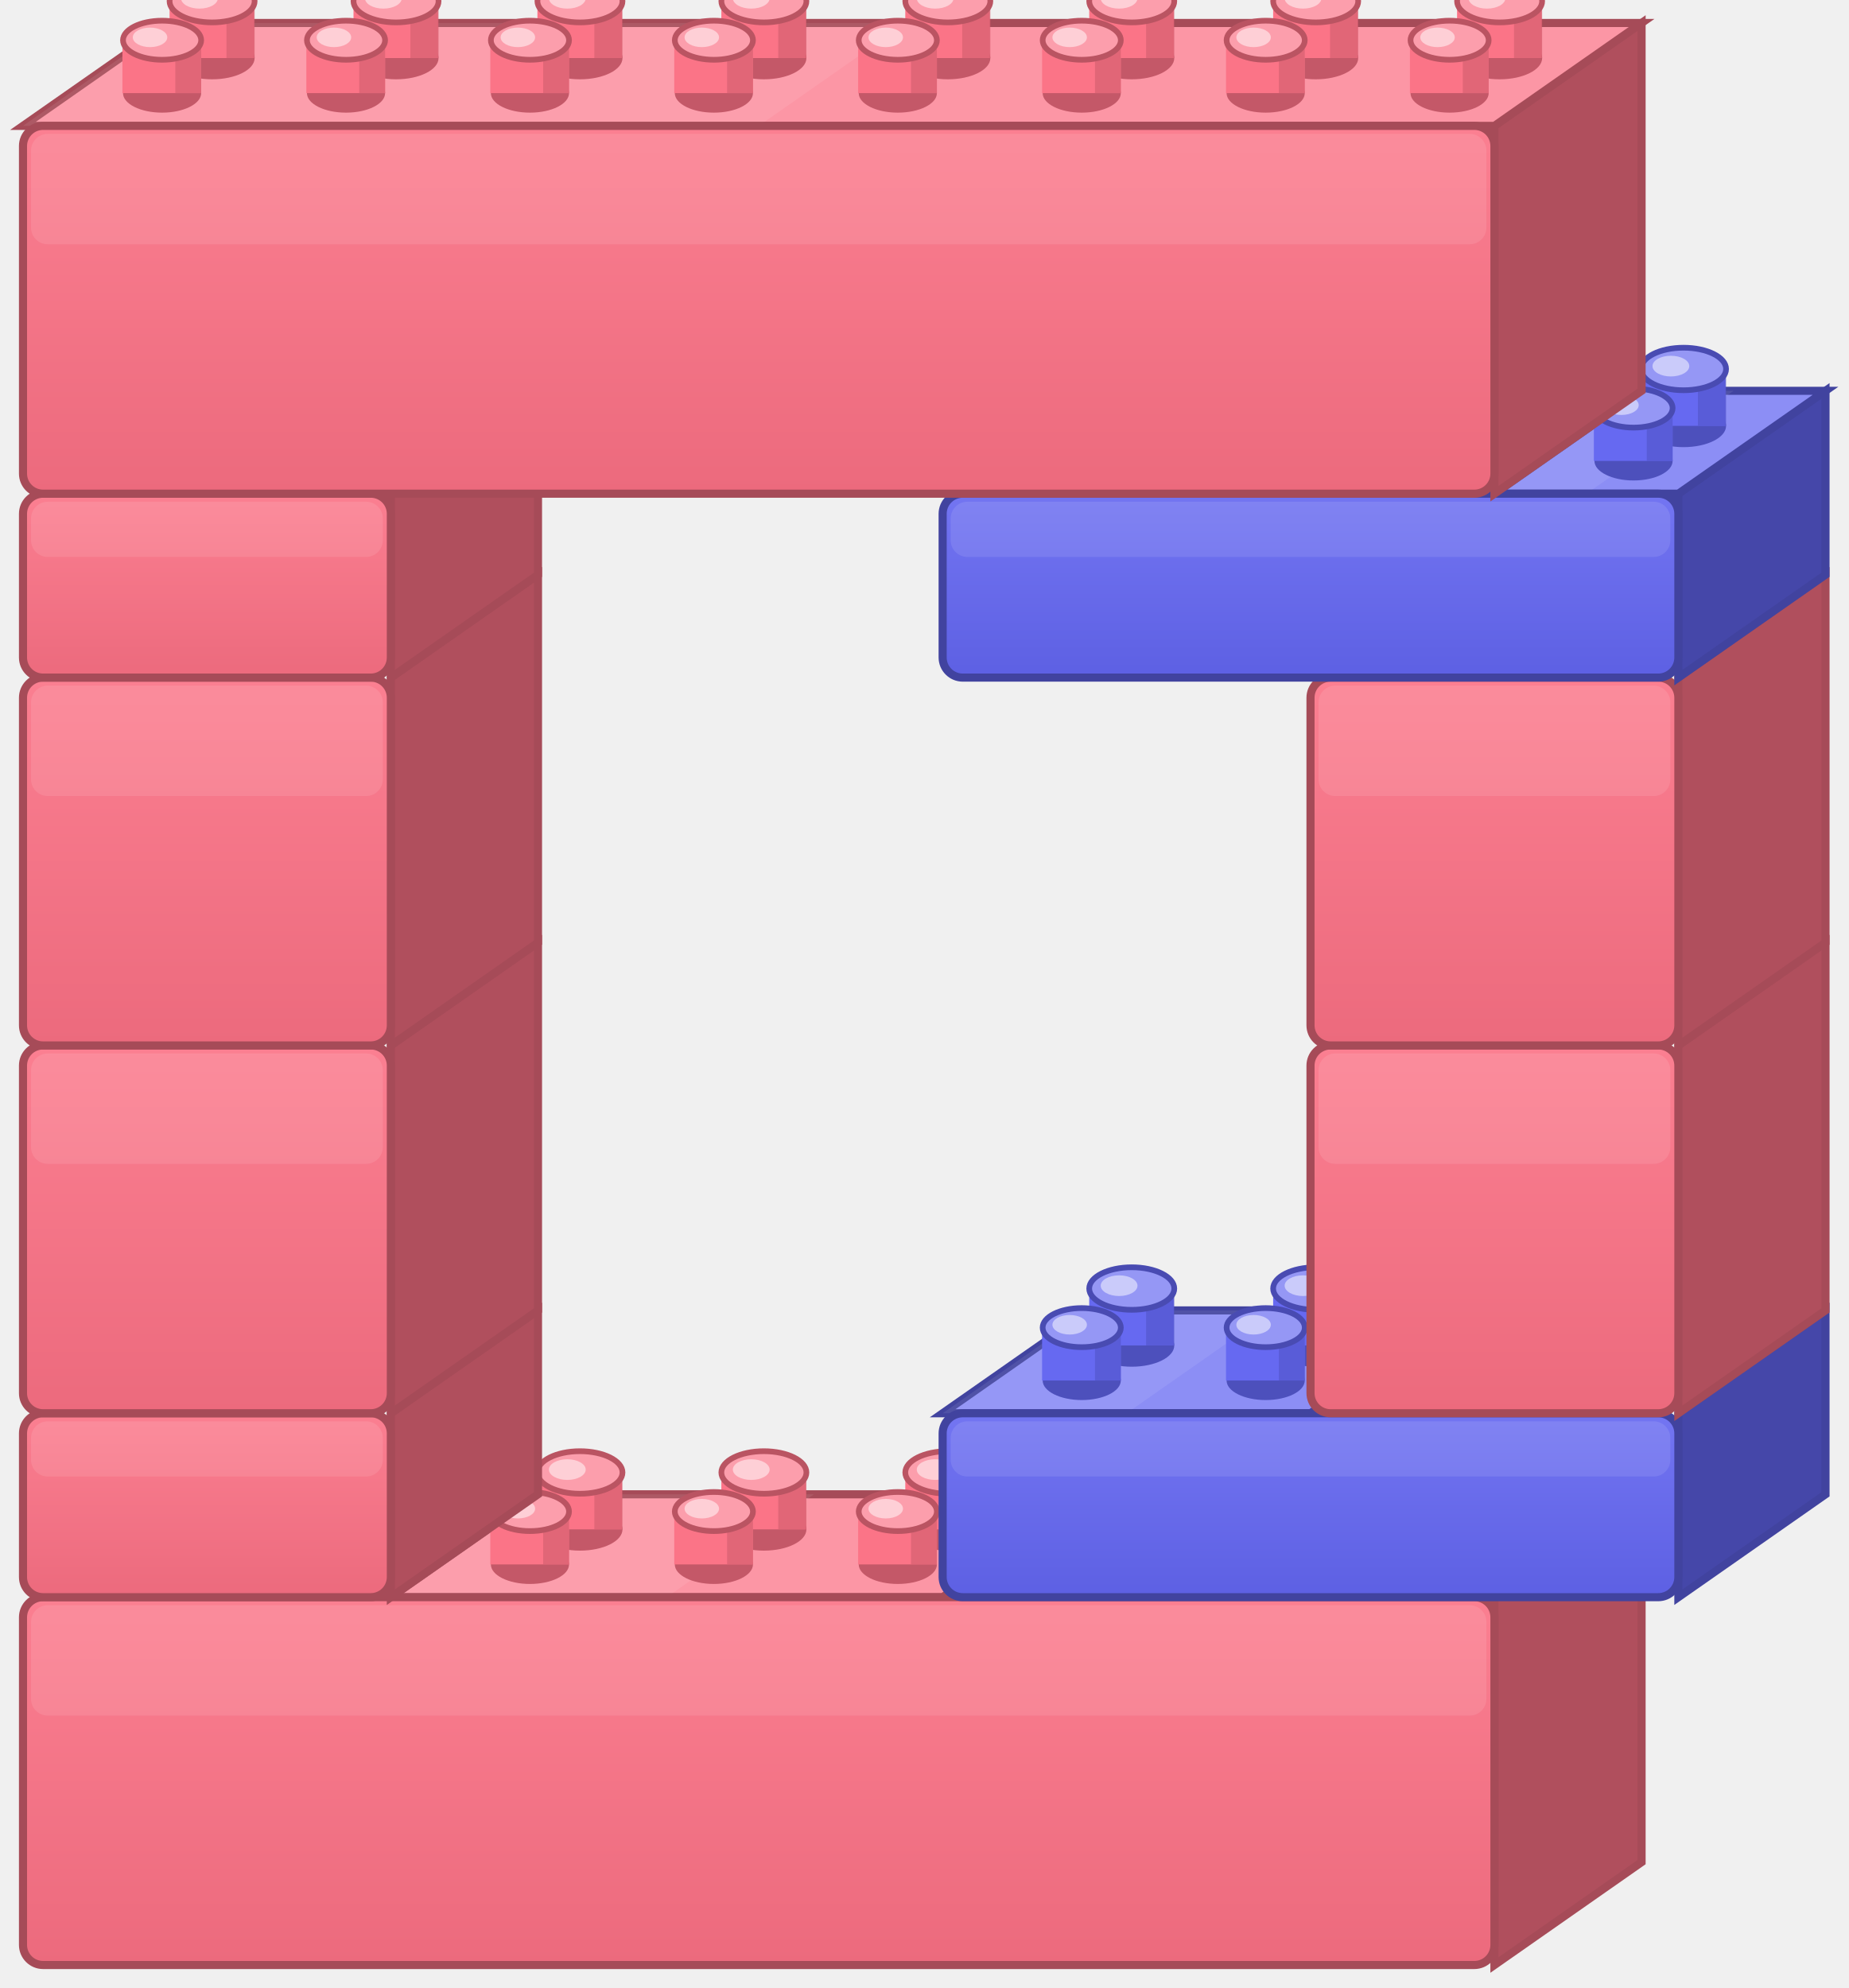
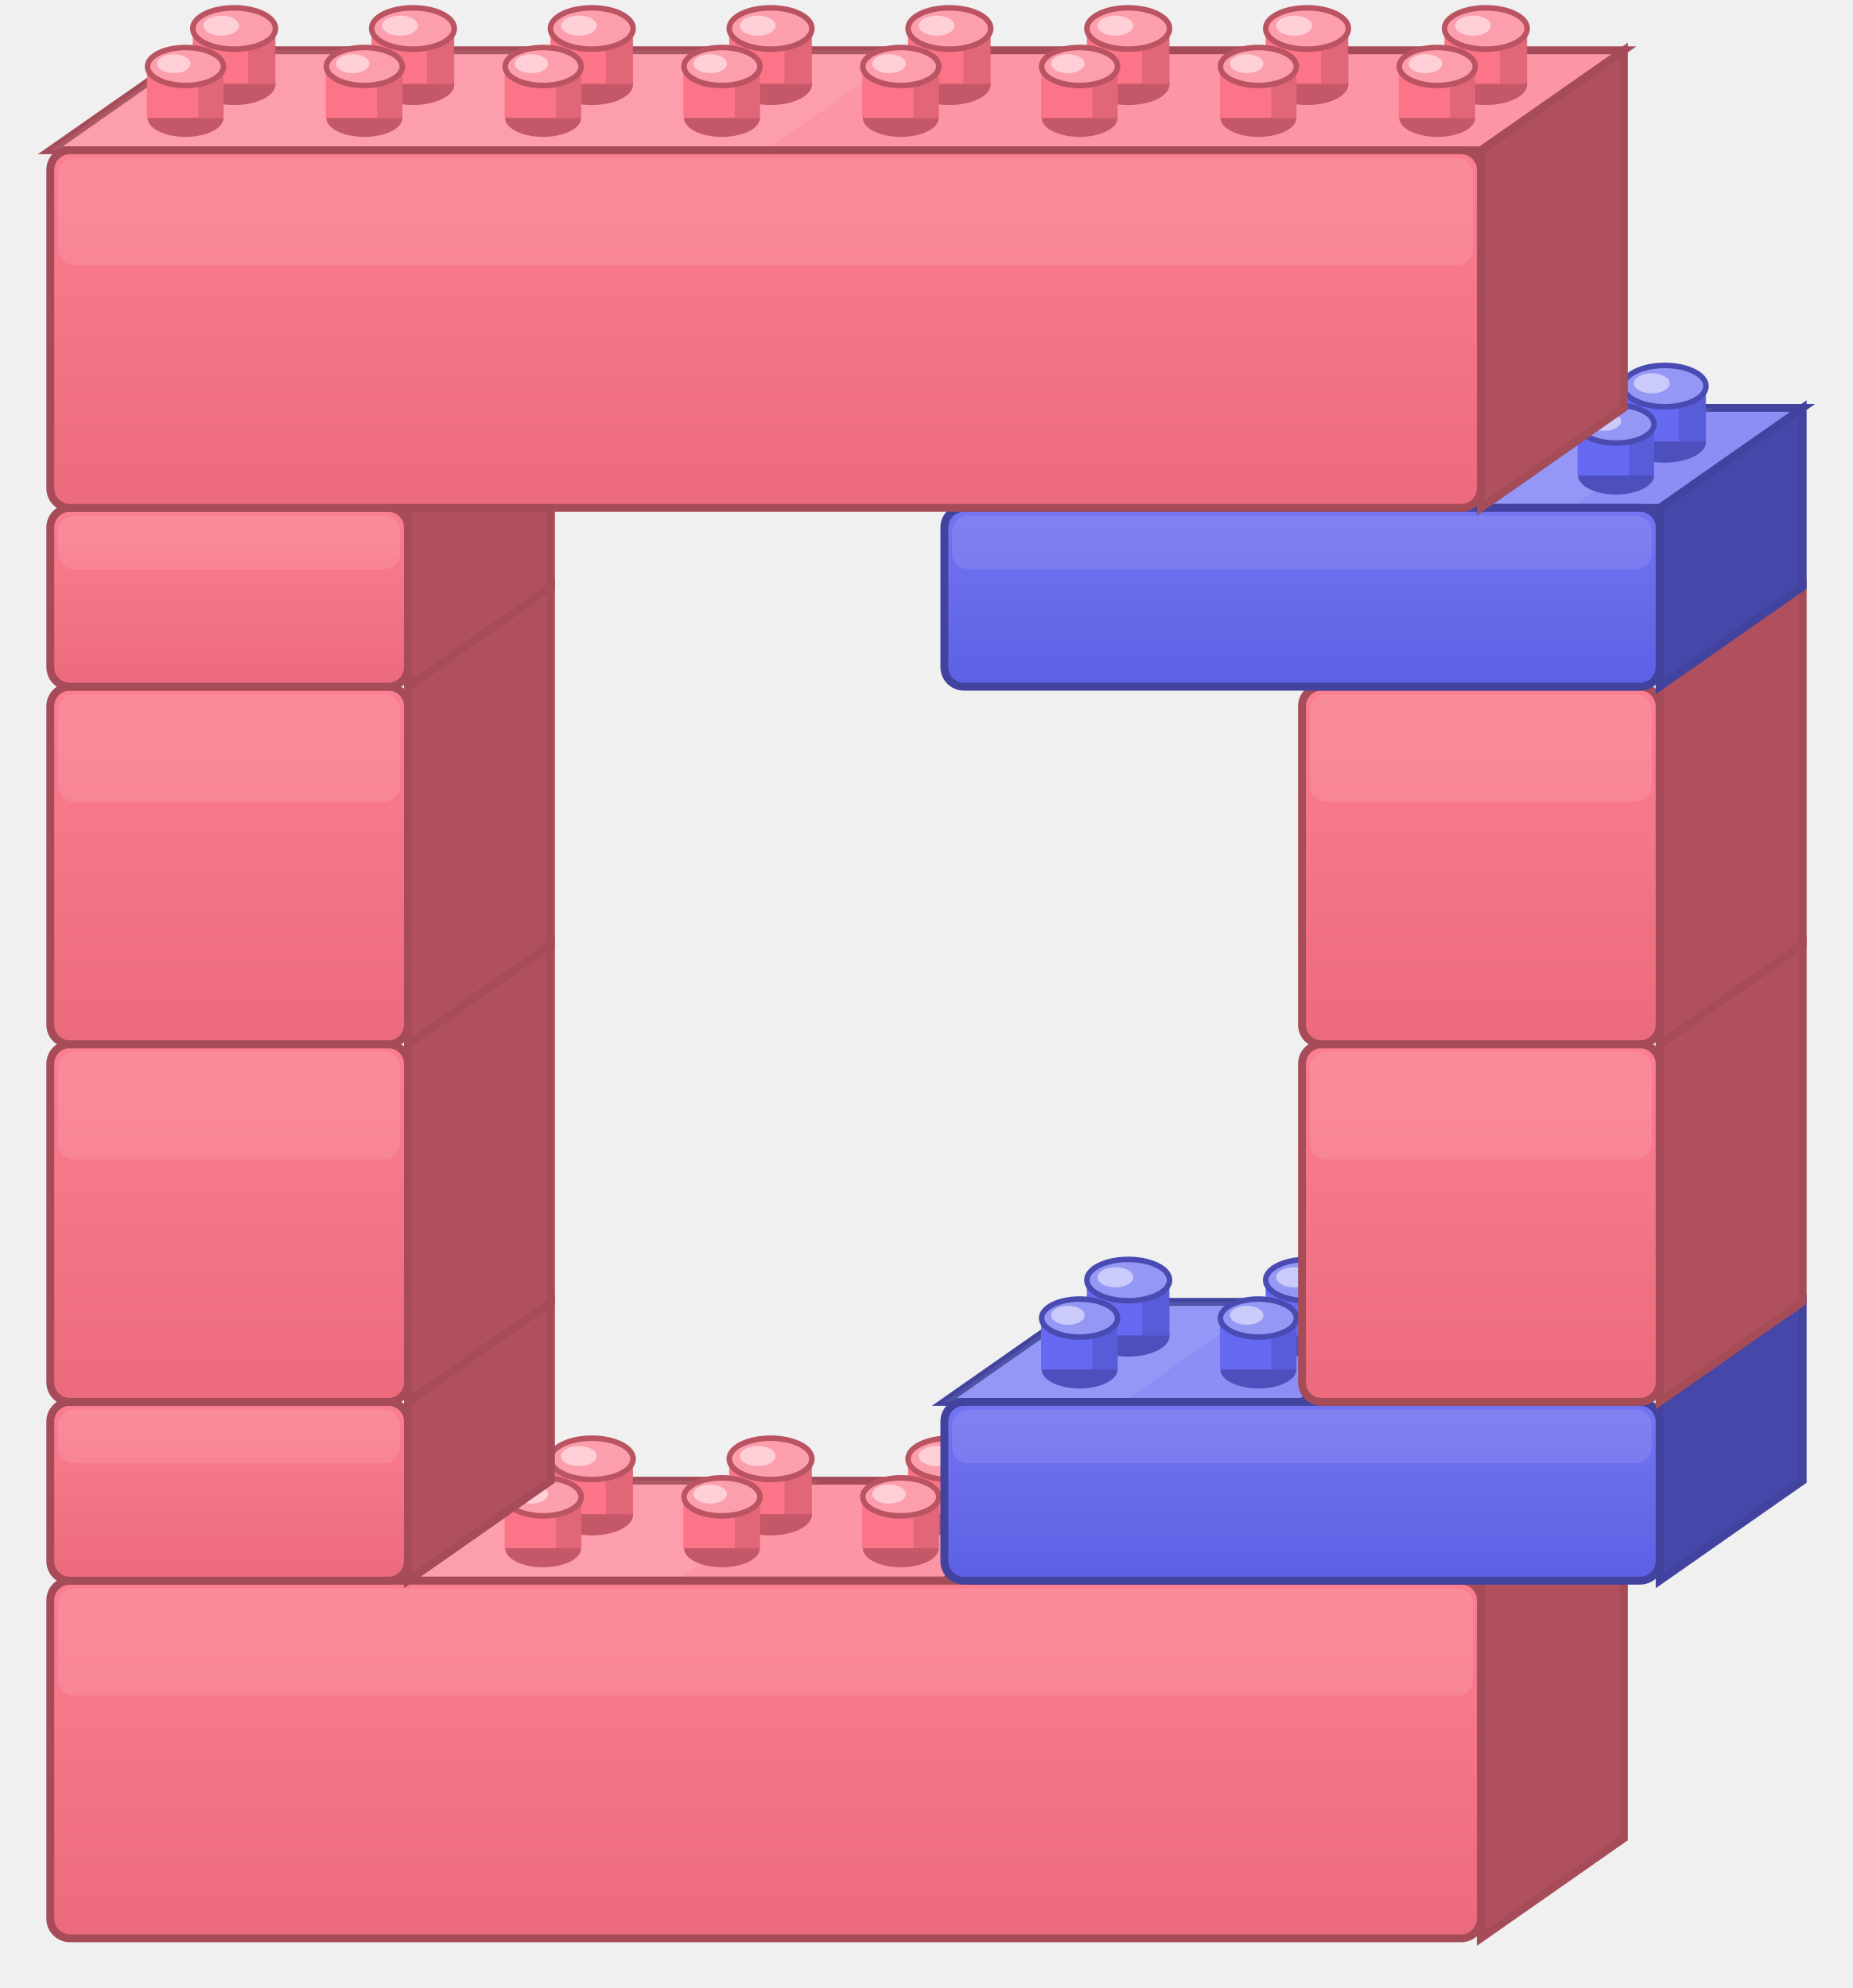
- <svg xmlns="http://www.w3.org/2000/svg" viewBox="0 0 321.6 345.9" width="321.6" height="345.9">
+ <svg xmlns="http://www.w3.org/2000/svg" viewBox="0 0 331.5 355.8" width="331.5" height="355.8">
  <defs>
    <linearGradient id="l_fFB7185" x1="0" y1="0" x2="0" y2="1">
      <stop offset="0" stop-color="#fb7f91" />
      <stop offset="1" stop-color="#ec6a7d" />
    </linearGradient>
    <linearGradient id="l_f6366F1" x1="0" y1="0" x2="0" y2="1">
      <stop offset="0" stop-color="#7375f2" />
      <stop offset="1" stop-color="#5d60e3" />
    </linearGradient>
  </defs>
-   <polygon points="260.0,277.9 285.6,260.0 285.6,324.0 260.0,341.9" fill="#b04f5d" stroke="#a64b58" stroke-width="1.41" />
-   <polygon points="68.0,277.9 164.0,277.9 189.6,260.0 93.6,260.0" fill="#fc96a5" stroke="#a64b58" stroke-width="1.41" />
-   <polygon points="68.0,277.9 116.0,277.9 141.6,260.0 93.6,260.0" fill="#ffffff" opacity="0.08" />
-   <rect x="4.0" y="277.9" width="256.0" height="64.0" rx="3.5" fill="url(#l_fFB7185)" stroke="#a64b58" stroke-width="1.41" />
-   <rect x="5.4" y="279.3" width="253.2" height="19.2" rx="2.9" fill="#ffffff" opacity="0.10" />
-   <ellipse cx="100.9" cy="266.1" rx="7.4" ry="3.7" fill="#c45868" />
-   <rect x="93.5" y="256.2" width="14.7" height="9.9" fill="#fb7487" />
-   <rect x="103.4" y="256.2" width="4.9" height="9.9" fill="#d56071" opacity="0.7" />
-   <ellipse cx="100.9" cy="256.2" rx="7.4" ry="3.7" fill="#fc9eac" stroke="#ba5462" stroke-width="0.99" />
-   <ellipse cx="98.7" cy="255.7" rx="3.2" ry="1.8" fill="#ffffff" opacity="0.5" />
-   <ellipse cx="92.2" cy="272.2" rx="6.8" ry="3.4" fill="#c45868" />
-   <rect x="85.3" y="263.0" width="13.7" height="9.2" fill="#fb7487" />
-   <rect x="94.5" y="263.0" width="4.5" height="9.2" fill="#d56071" opacity="0.7" />
-   <ellipse cx="92.2" cy="263.0" rx="6.8" ry="3.4" fill="#fc9eac" stroke="#ba5462" stroke-width="0.99" />
-   <ellipse cx="90.1" cy="262.5" rx="3.0" ry="1.7" fill="#ffffff" opacity="0.5" />
-   <ellipse cx="132.9" cy="266.1" rx="7.4" ry="3.7" fill="#c45868" />
-   <rect x="125.5" y="256.2" width="14.7" height="9.9" fill="#fb7487" />
-   <rect x="135.4" y="256.2" width="4.9" height="9.9" fill="#d56071" opacity="0.7" />
-   <ellipse cx="132.9" cy="256.2" rx="7.4" ry="3.7" fill="#fc9eac" stroke="#ba5462" stroke-width="0.99" />
-   <ellipse cx="130.7" cy="255.7" rx="3.2" ry="1.8" fill="#ffffff" opacity="0.5" />
-   <ellipse cx="124.2" cy="272.2" rx="6.8" ry="3.4" fill="#c45868" />
-   <rect x="117.3" y="263.0" width="13.7" height="9.2" fill="#fb7487" />
-   <rect x="126.5" y="263.0" width="4.5" height="9.2" fill="#d56071" opacity="0.7" />
-   <ellipse cx="124.2" cy="263.0" rx="6.8" ry="3.4" fill="#fc9eac" stroke="#ba5462" stroke-width="0.99" />
-   <ellipse cx="122.1" cy="262.5" rx="3.0" ry="1.7" fill="#ffffff" opacity="0.5" />
-   <ellipse cx="164.9" cy="266.1" rx="7.4" ry="3.7" fill="#c45868" />
-   <rect x="157.5" y="256.2" width="14.7" height="9.9" fill="#fb7487" />
-   <rect x="167.4" y="256.2" width="4.9" height="9.9" fill="#d56071" opacity="0.7" />
-   <ellipse cx="164.9" cy="256.2" rx="7.4" ry="3.7" fill="#fc9eac" stroke="#ba5462" stroke-width="0.99" />
-   <ellipse cx="162.7" cy="255.7" rx="3.2" ry="1.8" fill="#ffffff" opacity="0.5" />
-   <ellipse cx="156.2" cy="272.2" rx="6.8" ry="3.4" fill="#c45868" />
-   <rect x="149.3" y="263.0" width="13.7" height="9.2" fill="#fb7487" />
-   <rect x="158.5" y="263.0" width="4.5" height="9.2" fill="#d56071" opacity="0.7" />
-   <ellipse cx="156.2" cy="263.0" rx="6.8" ry="3.4" fill="#fc9eac" stroke="#ba5462" stroke-width="0.99" />
-   <ellipse cx="154.1" cy="262.5" rx="3.0" ry="1.7" fill="#ffffff" opacity="0.5" />
-   <polygon points="68.0,245.9 93.6,228.0 93.6,260.0 68.0,277.9" fill="#b04f5d" stroke="#a64b58" stroke-width="1.41" />
-   <rect x="4.0" y="245.9" width="64.0" height="32.0" rx="3.5" fill="url(#l_fFB7185)" stroke="#a64b58" stroke-width="1.41" />
-   <rect x="5.4" y="247.3" width="61.2" height="9.6" rx="2.9" fill="#ffffff" opacity="0.10" />
-   <polygon points="292.0,245.9 317.6,228.0 317.6,260.0 292.0,277.9" fill="#4547a9" stroke="#41439f" stroke-width="1.41" />
-   <polygon points="164.0,245.9 228.0,245.9 253.6,228.0 189.6,228.0" fill="#8c8ef5" stroke="#41439f" stroke-width="1.41" />
-   <polygon points="164.0,245.9 196.0,245.9 221.6,228.0 189.6,228.0" fill="#ffffff" opacity="0.08" />
-   <rect x="164.0" y="245.9" width="128.0" height="32.0" rx="3.5" fill="url(#l_f6366F1)" stroke="#41439f" stroke-width="1.41" />
-   <rect x="165.4" y="247.3" width="125.2" height="9.6" rx="2.9" fill="#ffffff" opacity="0.10" />
-   <ellipse cx="196.9" cy="234.1" rx="7.4" ry="3.7" fill="#4d50bc" />
-   <rect x="189.5" y="224.2" width="14.7" height="9.9" fill="#6669f1" />
-   <rect x="199.4" y="224.2" width="4.9" height="9.9" fill="#5457cd" opacity="0.7" />
-   <ellipse cx="196.9" cy="224.2" rx="7.4" ry="3.7" fill="#9597f5" stroke="#494bb2" stroke-width="0.99" />
-   <ellipse cx="194.7" cy="223.7" rx="3.2" ry="1.8" fill="#ffffff" opacity="0.5" />
-   <ellipse cx="188.2" cy="240.2" rx="6.8" ry="3.4" fill="#4d50bc" />
-   <rect x="181.3" y="231.0" width="13.7" height="9.2" fill="#6669f1" />
-   <rect x="190.5" y="231.0" width="4.5" height="9.2" fill="#5457cd" opacity="0.7" />
-   <ellipse cx="188.2" cy="231.0" rx="6.8" ry="3.4" fill="#9597f5" stroke="#494bb2" stroke-width="0.99" />
-   <ellipse cx="186.1" cy="230.5" rx="3.0" ry="1.7" fill="#ffffff" opacity="0.5" />
-   <ellipse cx="228.9" cy="234.1" rx="7.4" ry="3.7" fill="#4d50bc" />
-   <rect x="221.5" y="224.2" width="14.7" height="9.9" fill="#6669f1" />
-   <rect x="231.4" y="224.2" width="4.9" height="9.9" fill="#5457cd" opacity="0.7" />
-   <ellipse cx="228.9" cy="224.2" rx="7.4" ry="3.7" fill="#9597f5" stroke="#494bb2" stroke-width="0.99" />
-   <ellipse cx="226.7" cy="223.7" rx="3.2" ry="1.8" fill="#ffffff" opacity="0.5" />
-   <ellipse cx="220.2" cy="240.2" rx="6.8" ry="3.4" fill="#4d50bc" />
-   <rect x="213.3" y="231.0" width="13.7" height="9.2" fill="#6669f1" />
-   <rect x="222.5" y="231.0" width="4.5" height="9.2" fill="#5457cd" opacity="0.7" />
-   <ellipse cx="220.2" cy="231.0" rx="6.8" ry="3.4" fill="#9597f5" stroke="#494bb2" stroke-width="0.99" />
-   <ellipse cx="218.1" cy="230.5" rx="3.0" ry="1.7" fill="#ffffff" opacity="0.5" />
-   <polygon points="68.0,181.9 93.6,164.0 93.6,228.0 68.0,245.9" fill="#b04f5d" stroke="#a64b58" stroke-width="1.41" />
-   <rect x="4.0" y="181.9" width="64.0" height="64.0" rx="3.5" fill="url(#l_fFB7185)" stroke="#a64b58" stroke-width="1.41" />
-   <rect x="5.4" y="183.3" width="61.2" height="19.2" rx="2.9" fill="#ffffff" opacity="0.10" />
-   <polygon points="292.0,181.9 317.6,164.0 317.6,228.0 292.0,245.9" fill="#b04f5d" stroke="#a64b58" stroke-width="1.41" />
-   <rect x="228.0" y="181.9" width="64.0" height="64.0" rx="3.5" fill="url(#l_fFB7185)" stroke="#a64b58" stroke-width="1.41" />
-   <rect x="229.4" y="183.3" width="61.2" height="19.2" rx="2.9" fill="#ffffff" opacity="0.10" />
-   <polygon points="68.0,117.9 93.6,100.0 93.6,164.0 68.0,181.9" fill="#b04f5d" stroke="#a64b58" stroke-width="1.41" />
-   <rect x="4.0" y="117.9" width="64.0" height="64.0" rx="3.5" fill="url(#l_fFB7185)" stroke="#a64b58" stroke-width="1.41" />
-   <rect x="5.4" y="119.3" width="61.2" height="19.2" rx="2.9" fill="#ffffff" opacity="0.10" />
-   <polygon points="292.0,117.9 317.6,100.0 317.6,164.0 292.0,181.9" fill="#b04f5d" stroke="#a64b58" stroke-width="1.41" />
-   <rect x="228.0" y="117.9" width="64.0" height="64.0" rx="3.5" fill="url(#l_fFB7185)" stroke="#a64b58" stroke-width="1.41" />
-   <rect x="229.4" y="119.3" width="61.2" height="19.2" rx="2.9" fill="#ffffff" opacity="0.10" />
-   <polygon points="68.0,85.9 93.6,68.0 93.6,100.0 68.0,117.9" fill="#b04f5d" stroke="#a64b58" stroke-width="1.41" />
-   <rect x="4.0" y="85.9" width="64.0" height="32.0" rx="3.5" fill="url(#l_fFB7185)" stroke="#a64b58" stroke-width="1.41" />
-   <rect x="5.4" y="87.3" width="61.2" height="9.6" rx="2.9" fill="#ffffff" opacity="0.10" />
-   <polygon points="292.0,85.9 317.6,68.0 317.6,100.0 292.0,117.9" fill="#4547a9" stroke="#41439f" stroke-width="1.41" />
-   <polygon points="260.0,85.9 292.0,85.9 317.6,68.0 285.6,68.0" fill="#8c8ef5" stroke="#41439f" stroke-width="1.41" />
-   <polygon points="260.0,85.9 276.0,85.9 301.6,68.0 285.6,68.0" fill="#ffffff" opacity="0.08" />
-   <rect x="164.0" y="85.9" width="128.0" height="32.0" rx="3.5" fill="url(#l_f6366F1)" stroke="#41439f" stroke-width="1.41" />
-   <rect x="165.4" y="87.3" width="125.2" height="9.6" rx="2.9" fill="#ffffff" opacity="0.10" />
-   <ellipse cx="292.9" cy="74.1" rx="7.4" ry="3.7" fill="#4d50bc" />
-   <rect x="285.5" y="64.2" width="14.7" height="9.9" fill="#6669f1" />
-   <rect x="295.4" y="64.2" width="4.9" height="9.9" fill="#5457cd" opacity="0.7" />
-   <ellipse cx="292.9" cy="64.2" rx="7.4" ry="3.7" fill="#9597f5" stroke="#494bb2" stroke-width="0.99" />
-   <ellipse cx="290.7" cy="63.7" rx="3.2" ry="1.8" fill="#ffffff" opacity="0.5" />
-   <ellipse cx="284.2" cy="80.2" rx="6.8" ry="3.4" fill="#4d50bc" />
-   <rect x="277.3" y="71.0" width="13.7" height="9.2" fill="#6669f1" />
-   <rect x="286.5" y="71.0" width="4.5" height="9.2" fill="#5457cd" opacity="0.7" />
-   <ellipse cx="284.2" cy="71.0" rx="6.8" ry="3.4" fill="#9597f5" stroke="#494bb2" stroke-width="0.99" />
-   <ellipse cx="282.1" cy="70.5" rx="3.0" ry="1.7" fill="#ffffff" opacity="0.5" />
-   <polygon points="260.0,21.9 285.6,4.0 285.6,68.0 260.0,85.9" fill="#b04f5d" stroke="#a64b58" stroke-width="1.41" />
-   <polygon points="4.0,21.9 260.0,21.9 285.6,4.0 29.6,4.0" fill="#fc96a5" stroke="#a64b58" stroke-width="1.41" />
-   <polygon points="4.0,21.9 132.0,21.9 157.6,4.0 29.6,4.0" fill="#ffffff" opacity="0.08" />
-   <rect x="4.0" y="21.9" width="256.0" height="64.0" rx="3.5" fill="url(#l_fFB7185)" stroke="#a64b58" stroke-width="1.41" />
-   <rect x="5.4" y="23.3" width="253.2" height="19.2" rx="2.9" fill="#ffffff" opacity="0.10" />
-   <ellipse cx="36.9" cy="10.1" rx="7.4" ry="3.7" fill="#c45868" />
-   <rect x="29.5" y="0.2" width="14.7" height="9.9" fill="#fb7487" />
-   <rect x="39.4" y="0.2" width="4.9" height="9.9" fill="#d56071" opacity="0.7" />
-   <ellipse cx="36.9" cy="0.2" rx="7.4" ry="3.7" fill="#fc9eac" stroke="#ba5462" stroke-width="0.99" />
-   <ellipse cx="34.7" cy="-0.3" rx="3.2" ry="1.8" fill="#ffffff" opacity="0.5" />
-   <ellipse cx="28.2" cy="16.2" rx="6.8" ry="3.4" fill="#c45868" />
-   <rect x="21.3" y="7.0" width="13.7" height="9.2" fill="#fb7487" />
-   <rect x="30.5" y="7.0" width="4.5" height="9.2" fill="#d56071" opacity="0.7" />
-   <ellipse cx="28.2" cy="7.0" rx="6.8" ry="3.4" fill="#fc9eac" stroke="#ba5462" stroke-width="0.99" />
-   <ellipse cx="26.1" cy="6.5" rx="3.0" ry="1.7" fill="#ffffff" opacity="0.5" />
-   <ellipse cx="68.9" cy="10.1" rx="7.4" ry="3.7" fill="#c45868" />
-   <rect x="61.5" y="0.2" width="14.7" height="9.9" fill="#fb7487" />
-   <rect x="71.4" y="0.2" width="4.9" height="9.9" fill="#d56071" opacity="0.7" />
-   <ellipse cx="68.9" cy="0.2" rx="7.4" ry="3.7" fill="#fc9eac" stroke="#ba5462" stroke-width="0.99" />
-   <ellipse cx="66.7" cy="-0.3" rx="3.2" ry="1.8" fill="#ffffff" opacity="0.5" />
-   <ellipse cx="60.2" cy="16.2" rx="6.8" ry="3.4" fill="#c45868" />
-   <rect x="53.3" y="7.0" width="13.7" height="9.2" fill="#fb7487" />
-   <rect x="62.5" y="7.0" width="4.5" height="9.2" fill="#d56071" opacity="0.7" />
-   <ellipse cx="60.2" cy="7.0" rx="6.8" ry="3.4" fill="#fc9eac" stroke="#ba5462" stroke-width="0.99" />
-   <ellipse cx="58.1" cy="6.5" rx="3.0" ry="1.7" fill="#ffffff" opacity="0.5" />
-   <ellipse cx="100.9" cy="10.1" rx="7.4" ry="3.7" fill="#c45868" />
-   <rect x="93.5" y="0.2" width="14.7" height="9.9" fill="#fb7487" />
-   <rect x="103.4" y="0.2" width="4.9" height="9.9" fill="#d56071" opacity="0.7" />
-   <ellipse cx="100.9" cy="0.2" rx="7.4" ry="3.7" fill="#fc9eac" stroke="#ba5462" stroke-width="0.99" />
-   <ellipse cx="98.7" cy="-0.3" rx="3.2" ry="1.8" fill="#ffffff" opacity="0.5" />
-   <ellipse cx="92.2" cy="16.2" rx="6.8" ry="3.4" fill="#c45868" />
-   <rect x="85.3" y="7.0" width="13.7" height="9.2" fill="#fb7487" />
-   <rect x="94.5" y="7.0" width="4.5" height="9.2" fill="#d56071" opacity="0.7" />
-   <ellipse cx="92.2" cy="7.0" rx="6.8" ry="3.4" fill="#fc9eac" stroke="#ba5462" stroke-width="0.99" />
-   <ellipse cx="90.1" cy="6.5" rx="3.0" ry="1.7" fill="#ffffff" opacity="0.5" />
-   <ellipse cx="132.9" cy="10.1" rx="7.4" ry="3.7" fill="#c45868" />
-   <rect x="125.5" y="0.2" width="14.7" height="9.9" fill="#fb7487" />
-   <rect x="135.4" y="0.2" width="4.9" height="9.9" fill="#d56071" opacity="0.7" />
-   <ellipse cx="132.9" cy="0.2" rx="7.4" ry="3.7" fill="#fc9eac" stroke="#ba5462" stroke-width="0.99" />
-   <ellipse cx="130.7" cy="-0.3" rx="3.2" ry="1.8" fill="#ffffff" opacity="0.5" />
-   <ellipse cx="124.2" cy="16.2" rx="6.8" ry="3.4" fill="#c45868" />
-   <rect x="117.3" y="7.0" width="13.7" height="9.2" fill="#fb7487" />
-   <rect x="126.5" y="7.0" width="4.5" height="9.2" fill="#d56071" opacity="0.7" />
-   <ellipse cx="124.2" cy="7.0" rx="6.8" ry="3.4" fill="#fc9eac" stroke="#ba5462" stroke-width="0.99" />
-   <ellipse cx="122.1" cy="6.5" rx="3.0" ry="1.7" fill="#ffffff" opacity="0.5" />
-   <ellipse cx="164.9" cy="10.1" rx="7.4" ry="3.7" fill="#c45868" />
-   <rect x="157.5" y="0.2" width="14.7" height="9.9" fill="#fb7487" />
-   <rect x="167.4" y="0.2" width="4.9" height="9.9" fill="#d56071" opacity="0.7" />
-   <ellipse cx="164.9" cy="0.2" rx="7.4" ry="3.7" fill="#fc9eac" stroke="#ba5462" stroke-width="0.99" />
-   <ellipse cx="162.7" cy="-0.3" rx="3.2" ry="1.8" fill="#ffffff" opacity="0.5" />
-   <ellipse cx="156.2" cy="16.2" rx="6.8" ry="3.4" fill="#c45868" />
-   <rect x="149.3" y="7.0" width="13.7" height="9.2" fill="#fb7487" />
-   <rect x="158.5" y="7.0" width="4.5" height="9.2" fill="#d56071" opacity="0.7" />
-   <ellipse cx="156.2" cy="7.0" rx="6.8" ry="3.4" fill="#fc9eac" stroke="#ba5462" stroke-width="0.99" />
-   <ellipse cx="154.1" cy="6.5" rx="3.0" ry="1.7" fill="#ffffff" opacity="0.5" />
-   <ellipse cx="196.9" cy="10.1" rx="7.4" ry="3.7" fill="#c45868" />
-   <rect x="189.5" y="0.2" width="14.7" height="9.9" fill="#fb7487" />
-   <rect x="199.4" y="0.2" width="4.9" height="9.9" fill="#d56071" opacity="0.7" />
-   <ellipse cx="196.9" cy="0.2" rx="7.4" ry="3.7" fill="#fc9eac" stroke="#ba5462" stroke-width="0.99" />
-   <ellipse cx="194.7" cy="-0.3" rx="3.2" ry="1.8" fill="#ffffff" opacity="0.5" />
-   <ellipse cx="188.2" cy="16.2" rx="6.8" ry="3.4" fill="#c45868" />
-   <rect x="181.3" y="7.0" width="13.7" height="9.2" fill="#fb7487" />
-   <rect x="190.5" y="7.0" width="4.5" height="9.2" fill="#d56071" opacity="0.7" />
-   <ellipse cx="188.2" cy="7.0" rx="6.8" ry="3.4" fill="#fc9eac" stroke="#ba5462" stroke-width="0.99" />
-   <ellipse cx="186.1" cy="6.5" rx="3.0" ry="1.7" fill="#ffffff" opacity="0.5" />
-   <ellipse cx="228.9" cy="10.1" rx="7.4" ry="3.7" fill="#c45868" />
-   <rect x="221.5" y="0.2" width="14.7" height="9.9" fill="#fb7487" />
-   <rect x="231.4" y="0.2" width="4.9" height="9.9" fill="#d56071" opacity="0.7" />
-   <ellipse cx="228.9" cy="0.2" rx="7.4" ry="3.7" fill="#fc9eac" stroke="#ba5462" stroke-width="0.99" />
-   <ellipse cx="226.7" cy="-0.3" rx="3.2" ry="1.8" fill="#ffffff" opacity="0.5" />
-   <ellipse cx="220.2" cy="16.2" rx="6.8" ry="3.4" fill="#c45868" />
-   <rect x="213.3" y="7.0" width="13.7" height="9.2" fill="#fb7487" />
-   <rect x="222.5" y="7.0" width="4.5" height="9.2" fill="#d56071" opacity="0.7" />
-   <ellipse cx="220.2" cy="7.0" rx="6.8" ry="3.4" fill="#fc9eac" stroke="#ba5462" stroke-width="0.99" />
-   <ellipse cx="218.1" cy="6.5" rx="3.0" ry="1.7" fill="#ffffff" opacity="0.5" />
-   <ellipse cx="260.9" cy="10.1" rx="7.4" ry="3.7" fill="#c45868" />
-   <rect x="253.5" y="0.2" width="14.7" height="9.9" fill="#fb7487" />
-   <rect x="263.4" y="0.2" width="4.9" height="9.9" fill="#d56071" opacity="0.7" />
-   <ellipse cx="260.9" cy="0.2" rx="7.4" ry="3.7" fill="#fc9eac" stroke="#ba5462" stroke-width="0.99" />
-   <ellipse cx="258.7" cy="-0.3" rx="3.2" ry="1.8" fill="#ffffff" opacity="0.5" />
-   <ellipse cx="252.2" cy="16.2" rx="6.8" ry="3.4" fill="#c45868" />
-   <rect x="245.3" y="7.0" width="13.7" height="9.2" fill="#fb7487" />
-   <rect x="254.5" y="7.0" width="4.5" height="9.2" fill="#d56071" opacity="0.7" />
-   <ellipse cx="252.2" cy="7.0" rx="6.8" ry="3.4" fill="#fc9eac" stroke="#ba5462" stroke-width="0.99" />
-   <ellipse cx="250.1" cy="6.5" rx="3.0" ry="1.7" fill="#ffffff" opacity="0.5" />
+   <polygon points="265.0,282.9 290.6,265.0 290.6,329.0 265.0,346.9" fill="#b04f5d" stroke="#a64b58" stroke-width="1.41" />
+   <polygon points="73.0,282.9 169.0,282.9 194.6,265.0 98.6,265.0" fill="#fc96a5" stroke="#a64b58" stroke-width="1.41" />
+   <polygon points="73.0,282.9 121.0,282.9 146.6,265.0 98.6,265.0" fill="#ffffff" opacity="0.08" />
+   <rect x="9.0" y="282.9" width="256.0" height="64.0" rx="3.5" fill="url(#l_fFB7185)" stroke="#a64b58" stroke-width="1.41" />
+   <rect x="10.4" y="284.3" width="253.2" height="19.2" rx="2.9" fill="#ffffff" opacity="0.10" />
+   <ellipse cx="105.9" cy="271.1" rx="7.4" ry="3.7" fill="#c45868" />
+   <rect x="98.5" y="261.1" width="14.7" height="9.9" fill="#fb7487" />
+   <rect x="108.4" y="261.1" width="4.9" height="9.9" fill="#d56071" opacity="0.7" />
+   <ellipse cx="105.9" cy="261.1" rx="7.4" ry="3.7" fill="#fc9eac" stroke="#ba5462" stroke-width="0.99" />
+   <ellipse cx="103.6" cy="260.6" rx="3.2" ry="1.8" fill="#ffffff" opacity="0.5" />
+   <ellipse cx="97.2" cy="277.1" rx="6.8" ry="3.4" fill="#c45868" />
+   <rect x="90.3" y="267.9" width="13.7" height="9.2" fill="#fb7487" />
+   <rect x="99.5" y="267.9" width="4.5" height="9.2" fill="#d56071" opacity="0.7" />
+   <ellipse cx="97.2" cy="267.9" rx="6.8" ry="3.4" fill="#fc9eac" stroke="#ba5462" stroke-width="0.99" />
+   <ellipse cx="95.1" cy="267.4" rx="3.0" ry="1.7" fill="#ffffff" opacity="0.5" />
+   <ellipse cx="137.9" cy="271.1" rx="7.4" ry="3.7" fill="#c45868" />
+   <rect x="130.5" y="261.1" width="14.7" height="9.9" fill="#fb7487" />
+   <rect x="140.4" y="261.1" width="4.9" height="9.9" fill="#d56071" opacity="0.7" />
+   <ellipse cx="137.9" cy="261.1" rx="7.4" ry="3.7" fill="#fc9eac" stroke="#ba5462" stroke-width="0.99" />
+   <ellipse cx="135.6" cy="260.6" rx="3.2" ry="1.8" fill="#ffffff" opacity="0.5" />
+   <ellipse cx="129.2" cy="277.1" rx="6.8" ry="3.4" fill="#c45868" />
+   <rect x="122.3" y="267.9" width="13.7" height="9.2" fill="#fb7487" />
+   <rect x="131.5" y="267.9" width="4.5" height="9.2" fill="#d56071" opacity="0.7" />
+   <ellipse cx="129.2" cy="267.9" rx="6.8" ry="3.4" fill="#fc9eac" stroke="#ba5462" stroke-width="0.99" />
+   <ellipse cx="127.1" cy="267.4" rx="3.0" ry="1.7" fill="#ffffff" opacity="0.5" />
+   <ellipse cx="169.9" cy="271.1" rx="7.4" ry="3.7" fill="#c45868" />
+   <rect x="162.5" y="261.1" width="14.7" height="9.9" fill="#fb7487" />
+   <rect x="172.4" y="261.1" width="4.9" height="9.9" fill="#d56071" opacity="0.7" />
+   <ellipse cx="169.9" cy="261.1" rx="7.4" ry="3.7" fill="#fc9eac" stroke="#ba5462" stroke-width="0.99" />
+   <ellipse cx="167.6" cy="260.6" rx="3.2" ry="1.8" fill="#ffffff" opacity="0.5" />
+   <ellipse cx="161.2" cy="277.1" rx="6.8" ry="3.4" fill="#c45868" />
+   <rect x="154.3" y="267.9" width="13.7" height="9.2" fill="#fb7487" />
+   <rect x="163.5" y="267.9" width="4.5" height="9.2" fill="#d56071" opacity="0.7" />
+   <ellipse cx="161.2" cy="267.9" rx="6.8" ry="3.4" fill="#fc9eac" stroke="#ba5462" stroke-width="0.99" />
+   <ellipse cx="159.1" cy="267.4" rx="3.0" ry="1.7" fill="#ffffff" opacity="0.5" />
+   <polygon points="73.0,250.9 98.6,233.0 98.6,265.0 73.0,282.9" fill="#b04f5d" stroke="#a64b58" stroke-width="1.41" />
+   <rect x="9.0" y="250.9" width="64.0" height="32.0" rx="3.5" fill="url(#l_fFB7185)" stroke="#a64b58" stroke-width="1.41" />
+   <rect x="10.4" y="252.3" width="61.2" height="9.6" rx="2.9" fill="#ffffff" opacity="0.10" />
+   <polygon points="297.0,250.9 322.6,233.0 322.6,265.0 297.0,282.9" fill="#4547a9" stroke="#41439f" stroke-width="1.41" />
+   <polygon points="169.0,250.9 233.0,250.9 258.6,233.0 194.6,233.0" fill="#8c8ef5" stroke="#41439f" stroke-width="1.41" />
+   <polygon points="169.0,250.9 201.0,250.9 226.6,233.0 194.6,233.0" fill="#ffffff" opacity="0.08" />
+   <rect x="169.0" y="250.9" width="128.0" height="32.0" rx="3.5" fill="url(#l_f6366F1)" stroke="#41439f" stroke-width="1.41" />
+   <rect x="170.4" y="252.3" width="125.2" height="9.6" rx="2.9" fill="#ffffff" opacity="0.10" />
+   <ellipse cx="201.9" cy="239.1" rx="7.4" ry="3.7" fill="#4d50bc" />
+   <rect x="194.5" y="229.1" width="14.7" height="9.9" fill="#6669f1" />
+   <rect x="204.4" y="229.1" width="4.9" height="9.9" fill="#5457cd" opacity="0.7" />
+   <ellipse cx="201.9" cy="229.1" rx="7.4" ry="3.7" fill="#9597f5" stroke="#494bb2" stroke-width="0.99" />
+   <ellipse cx="199.6" cy="228.6" rx="3.2" ry="1.8" fill="#ffffff" opacity="0.5" />
+   <ellipse cx="193.2" cy="245.1" rx="6.8" ry="3.4" fill="#4d50bc" />
+   <rect x="186.3" y="235.9" width="13.7" height="9.2" fill="#6669f1" />
+   <rect x="195.5" y="235.9" width="4.5" height="9.2" fill="#5457cd" opacity="0.7" />
+   <ellipse cx="193.2" cy="235.9" rx="6.8" ry="3.4" fill="#9597f5" stroke="#494bb2" stroke-width="0.99" />
+   <ellipse cx="191.1" cy="235.4" rx="3.0" ry="1.7" fill="#ffffff" opacity="0.5" />
+   <ellipse cx="233.9" cy="239.1" rx="7.4" ry="3.7" fill="#4d50bc" />
+   <rect x="226.5" y="229.1" width="14.7" height="9.9" fill="#6669f1" />
+   <rect x="236.4" y="229.1" width="4.9" height="9.9" fill="#5457cd" opacity="0.7" />
+   <ellipse cx="233.9" cy="229.1" rx="7.4" ry="3.7" fill="#9597f5" stroke="#494bb2" stroke-width="0.99" />
+   <ellipse cx="231.6" cy="228.6" rx="3.2" ry="1.8" fill="#ffffff" opacity="0.5" />
+   <ellipse cx="225.2" cy="245.1" rx="6.8" ry="3.4" fill="#4d50bc" />
+   <rect x="218.3" y="235.9" width="13.7" height="9.2" fill="#6669f1" />
+   <rect x="227.5" y="235.9" width="4.5" height="9.2" fill="#5457cd" opacity="0.7" />
+   <ellipse cx="225.2" cy="235.9" rx="6.8" ry="3.4" fill="#9597f5" stroke="#494bb2" stroke-width="0.99" />
+   <ellipse cx="223.1" cy="235.4" rx="3.0" ry="1.7" fill="#ffffff" opacity="0.5" />
+   <polygon points="73.0,186.9 98.6,169.0 98.6,233.0 73.0,250.9" fill="#b04f5d" stroke="#a64b58" stroke-width="1.41" />
+   <rect x="9.0" y="186.9" width="64.0" height="64.0" rx="3.5" fill="url(#l_fFB7185)" stroke="#a64b58" stroke-width="1.41" />
+   <rect x="10.4" y="188.3" width="61.2" height="19.2" rx="2.9" fill="#ffffff" opacity="0.10" />
+   <polygon points="297.0,186.9 322.6,169.0 322.6,233.0 297.0,250.9" fill="#b04f5d" stroke="#a64b58" stroke-width="1.41" />
+   <rect x="233.0" y="186.9" width="64.0" height="64.0" rx="3.5" fill="url(#l_fFB7185)" stroke="#a64b58" stroke-width="1.41" />
+   <rect x="234.4" y="188.3" width="61.2" height="19.2" rx="2.9" fill="#ffffff" opacity="0.10" />
+   <polygon points="73.0,122.9 98.6,105.0 98.6,169.0 73.0,186.9" fill="#b04f5d" stroke="#a64b58" stroke-width="1.41" />
+   <rect x="9.0" y="122.9" width="64.0" height="64.0" rx="3.5" fill="url(#l_fFB7185)" stroke="#a64b58" stroke-width="1.41" />
+   <rect x="10.4" y="124.3" width="61.2" height="19.2" rx="2.9" fill="#ffffff" opacity="0.10" />
+   <polygon points="297.0,122.9 322.6,105.0 322.6,169.0 297.0,186.9" fill="#b04f5d" stroke="#a64b58" stroke-width="1.41" />
+   <rect x="233.0" y="122.9" width="64.0" height="64.0" rx="3.5" fill="url(#l_fFB7185)" stroke="#a64b58" stroke-width="1.41" />
+   <rect x="234.4" y="124.3" width="61.2" height="19.2" rx="2.9" fill="#ffffff" opacity="0.10" />
+   <polygon points="73.0,90.9 98.6,73.0 98.6,105.0 73.0,122.9" fill="#b04f5d" stroke="#a64b58" stroke-width="1.41" />
+   <rect x="9.0" y="90.9" width="64.0" height="32.0" rx="3.5" fill="url(#l_fFB7185)" stroke="#a64b58" stroke-width="1.41" />
+   <rect x="10.4" y="92.3" width="61.2" height="9.6" rx="2.9" fill="#ffffff" opacity="0.10" />
+   <polygon points="297.0,90.9 322.6,73.0 322.6,105.0 297.0,122.9" fill="#4547a9" stroke="#41439f" stroke-width="1.41" />
+   <polygon points="265.0,90.9 297.0,90.9 322.6,73.0 290.6,73.0" fill="#8c8ef5" stroke="#41439f" stroke-width="1.41" />
+   <polygon points="265.0,90.9 281.0,90.9 306.6,73.0 290.6,73.0" fill="#ffffff" opacity="0.08" />
+   <rect x="169.0" y="90.9" width="128.0" height="32.0" rx="3.5" fill="url(#l_f6366F1)" stroke="#41439f" stroke-width="1.41" />
+   <rect x="170.4" y="92.3" width="125.2" height="9.6" rx="2.9" fill="#ffffff" opacity="0.10" />
+   <ellipse cx="297.9" cy="79.1" rx="7.4" ry="3.7" fill="#4d50bc" />
+   <rect x="290.5" y="69.1" width="14.7" height="9.9" fill="#6669f1" />
+   <rect x="300.4" y="69.1" width="4.9" height="9.9" fill="#5457cd" opacity="0.7" />
+   <ellipse cx="297.9" cy="69.1" rx="7.4" ry="3.7" fill="#9597f5" stroke="#494bb2" stroke-width="0.99" />
+   <ellipse cx="295.6" cy="68.6" rx="3.2" ry="1.8" fill="#ffffff" opacity="0.5" />
+   <ellipse cx="289.2" cy="85.1" rx="6.8" ry="3.4" fill="#4d50bc" />
+   <rect x="282.3" y="75.9" width="13.7" height="9.2" fill="#6669f1" />
+   <rect x="291.5" y="75.9" width="4.5" height="9.2" fill="#5457cd" opacity="0.7" />
+   <ellipse cx="289.2" cy="75.9" rx="6.8" ry="3.4" fill="#9597f5" stroke="#494bb2" stroke-width="0.99" />
+   <ellipse cx="287.1" cy="75.4" rx="3.0" ry="1.7" fill="#ffffff" opacity="0.5" />
+   <polygon points="265.0,26.9 290.6,9.0 290.6,73.0 265.0,90.9" fill="#b04f5d" stroke="#a64b58" stroke-width="1.41" />
+   <polygon points="9.0,26.9 265.0,26.9 290.6,9.0 34.6,9.0" fill="#fc96a5" stroke="#a64b58" stroke-width="1.41" />
+   <polygon points="9.0,26.9 137.0,26.9 162.6,9.0 34.6,9.0" fill="#ffffff" opacity="0.08" />
+   <rect x="9.0" y="26.9" width="256.0" height="64.0" rx="3.5" fill="url(#l_fFB7185)" stroke="#a64b58" stroke-width="1.41" />
+   <rect x="10.4" y="28.3" width="253.2" height="19.2" rx="2.9" fill="#ffffff" opacity="0.10" />
+   <ellipse cx="41.9" cy="15.1" rx="7.4" ry="3.7" fill="#c45868" />
+   <rect x="34.5" y="5.1" width="14.7" height="9.9" fill="#fb7487" />
+   <rect x="44.4" y="5.1" width="4.9" height="9.9" fill="#d56071" opacity="0.7" />
+   <ellipse cx="41.9" cy="5.1" rx="7.4" ry="3.7" fill="#fc9eac" stroke="#ba5462" stroke-width="0.99" />
+   <ellipse cx="39.6" cy="4.6" rx="3.2" ry="1.8" fill="#ffffff" opacity="0.5" />
+   <ellipse cx="33.2" cy="21.1" rx="6.8" ry="3.4" fill="#c45868" />
+   <rect x="26.3" y="11.9" width="13.7" height="9.2" fill="#fb7487" />
+   <rect x="35.5" y="11.9" width="4.5" height="9.2" fill="#d56071" opacity="0.7" />
+   <ellipse cx="33.2" cy="11.9" rx="6.8" ry="3.4" fill="#fc9eac" stroke="#ba5462" stroke-width="0.99" />
+   <ellipse cx="31.1" cy="11.4" rx="3.0" ry="1.7" fill="#ffffff" opacity="0.5" />
+   <ellipse cx="73.9" cy="15.1" rx="7.4" ry="3.7" fill="#c45868" />
+   <rect x="66.5" y="5.1" width="14.7" height="9.9" fill="#fb7487" />
+   <rect x="76.4" y="5.1" width="4.9" height="9.9" fill="#d56071" opacity="0.7" />
+   <ellipse cx="73.9" cy="5.1" rx="7.4" ry="3.7" fill="#fc9eac" stroke="#ba5462" stroke-width="0.99" />
+   <ellipse cx="71.6" cy="4.6" rx="3.2" ry="1.8" fill="#ffffff" opacity="0.5" />
+   <ellipse cx="65.2" cy="21.1" rx="6.8" ry="3.4" fill="#c45868" />
+   <rect x="58.3" y="11.9" width="13.7" height="9.2" fill="#fb7487" />
+   <rect x="67.5" y="11.9" width="4.5" height="9.2" fill="#d56071" opacity="0.7" />
+   <ellipse cx="65.2" cy="11.9" rx="6.8" ry="3.4" fill="#fc9eac" stroke="#ba5462" stroke-width="0.99" />
+   <ellipse cx="63.1" cy="11.4" rx="3.0" ry="1.7" fill="#ffffff" opacity="0.5" />
+   <ellipse cx="105.9" cy="15.1" rx="7.4" ry="3.7" fill="#c45868" />
+   <rect x="98.5" y="5.1" width="14.7" height="9.9" fill="#fb7487" />
+   <rect x="108.4" y="5.1" width="4.9" height="9.9" fill="#d56071" opacity="0.7" />
+   <ellipse cx="105.9" cy="5.1" rx="7.4" ry="3.7" fill="#fc9eac" stroke="#ba5462" stroke-width="0.99" />
+   <ellipse cx="103.6" cy="4.6" rx="3.2" ry="1.8" fill="#ffffff" opacity="0.5" />
+   <ellipse cx="97.2" cy="21.1" rx="6.8" ry="3.4" fill="#c45868" />
+   <rect x="90.3" y="11.9" width="13.7" height="9.2" fill="#fb7487" />
+   <rect x="99.5" y="11.9" width="4.5" height="9.2" fill="#d56071" opacity="0.7" />
+   <ellipse cx="97.2" cy="11.9" rx="6.8" ry="3.4" fill="#fc9eac" stroke="#ba5462" stroke-width="0.99" />
+   <ellipse cx="95.1" cy="11.4" rx="3.0" ry="1.7" fill="#ffffff" opacity="0.5" />
+   <ellipse cx="137.9" cy="15.1" rx="7.4" ry="3.7" fill="#c45868" />
+   <rect x="130.5" y="5.1" width="14.7" height="9.9" fill="#fb7487" />
+   <rect x="140.4" y="5.1" width="4.9" height="9.9" fill="#d56071" opacity="0.7" />
+   <ellipse cx="137.9" cy="5.1" rx="7.4" ry="3.7" fill="#fc9eac" stroke="#ba5462" stroke-width="0.99" />
+   <ellipse cx="135.6" cy="4.6" rx="3.2" ry="1.8" fill="#ffffff" opacity="0.5" />
+   <ellipse cx="129.2" cy="21.1" rx="6.8" ry="3.4" fill="#c45868" />
+   <rect x="122.3" y="11.9" width="13.7" height="9.2" fill="#fb7487" />
+   <rect x="131.5" y="11.9" width="4.5" height="9.2" fill="#d56071" opacity="0.7" />
+   <ellipse cx="129.2" cy="11.9" rx="6.8" ry="3.4" fill="#fc9eac" stroke="#ba5462" stroke-width="0.99" />
+   <ellipse cx="127.1" cy="11.4" rx="3.0" ry="1.7" fill="#ffffff" opacity="0.5" />
+   <ellipse cx="169.9" cy="15.1" rx="7.4" ry="3.7" fill="#c45868" />
+   <rect x="162.5" y="5.1" width="14.7" height="9.9" fill="#fb7487" />
+   <rect x="172.4" y="5.1" width="4.9" height="9.9" fill="#d56071" opacity="0.7" />
+   <ellipse cx="169.9" cy="5.1" rx="7.4" ry="3.7" fill="#fc9eac" stroke="#ba5462" stroke-width="0.99" />
+   <ellipse cx="167.6" cy="4.6" rx="3.2" ry="1.8" fill="#ffffff" opacity="0.5" />
+   <ellipse cx="161.2" cy="21.1" rx="6.8" ry="3.4" fill="#c45868" />
+   <rect x="154.3" y="11.9" width="13.7" height="9.2" fill="#fb7487" />
+   <rect x="163.5" y="11.9" width="4.5" height="9.2" fill="#d56071" opacity="0.7" />
+   <ellipse cx="161.2" cy="11.9" rx="6.8" ry="3.4" fill="#fc9eac" stroke="#ba5462" stroke-width="0.99" />
+   <ellipse cx="159.1" cy="11.4" rx="3.0" ry="1.7" fill="#ffffff" opacity="0.5" />
+   <ellipse cx="201.9" cy="15.1" rx="7.4" ry="3.7" fill="#c45868" />
+   <rect x="194.5" y="5.1" width="14.7" height="9.9" fill="#fb7487" />
+   <rect x="204.4" y="5.1" width="4.9" height="9.9" fill="#d56071" opacity="0.7" />
+   <ellipse cx="201.9" cy="5.1" rx="7.4" ry="3.7" fill="#fc9eac" stroke="#ba5462" stroke-width="0.99" />
+   <ellipse cx="199.6" cy="4.6" rx="3.2" ry="1.8" fill="#ffffff" opacity="0.5" />
+   <ellipse cx="193.2" cy="21.1" rx="6.8" ry="3.4" fill="#c45868" />
+   <rect x="186.3" y="11.9" width="13.7" height="9.2" fill="#fb7487" />
+   <rect x="195.5" y="11.9" width="4.5" height="9.2" fill="#d56071" opacity="0.7" />
+   <ellipse cx="193.2" cy="11.9" rx="6.8" ry="3.4" fill="#fc9eac" stroke="#ba5462" stroke-width="0.99" />
+   <ellipse cx="191.1" cy="11.4" rx="3.0" ry="1.7" fill="#ffffff" opacity="0.5" />
+   <ellipse cx="233.9" cy="15.1" rx="7.4" ry="3.7" fill="#c45868" />
+   <rect x="226.5" y="5.1" width="14.7" height="9.9" fill="#fb7487" />
+   <rect x="236.4" y="5.1" width="4.9" height="9.9" fill="#d56071" opacity="0.7" />
+   <ellipse cx="233.9" cy="5.1" rx="7.4" ry="3.7" fill="#fc9eac" stroke="#ba5462" stroke-width="0.99" />
+   <ellipse cx="231.6" cy="4.6" rx="3.2" ry="1.8" fill="#ffffff" opacity="0.5" />
+   <ellipse cx="225.2" cy="21.1" rx="6.8" ry="3.4" fill="#c45868" />
+   <rect x="218.3" y="11.9" width="13.7" height="9.2" fill="#fb7487" />
+   <rect x="227.5" y="11.9" width="4.5" height="9.2" fill="#d56071" opacity="0.7" />
+   <ellipse cx="225.2" cy="11.9" rx="6.8" ry="3.4" fill="#fc9eac" stroke="#ba5462" stroke-width="0.99" />
+   <ellipse cx="223.1" cy="11.4" rx="3.0" ry="1.7" fill="#ffffff" opacity="0.5" />
+   <ellipse cx="265.9" cy="15.1" rx="7.4" ry="3.7" fill="#c45868" />
+   <rect x="258.5" y="5.1" width="14.7" height="9.9" fill="#fb7487" />
+   <rect x="268.4" y="5.1" width="4.9" height="9.9" fill="#d56071" opacity="0.7" />
+   <ellipse cx="265.9" cy="5.1" rx="7.4" ry="3.7" fill="#fc9eac" stroke="#ba5462" stroke-width="0.99" />
+   <ellipse cx="263.6" cy="4.6" rx="3.2" ry="1.8" fill="#ffffff" opacity="0.5" />
+   <ellipse cx="257.2" cy="21.1" rx="6.8" ry="3.4" fill="#c45868" />
+   <rect x="250.3" y="11.9" width="13.7" height="9.2" fill="#fb7487" />
+   <rect x="259.5" y="11.9" width="4.5" height="9.2" fill="#d56071" opacity="0.7" />
+   <ellipse cx="257.2" cy="11.9" rx="6.8" ry="3.4" fill="#fc9eac" stroke="#ba5462" stroke-width="0.99" />
+   <ellipse cx="255.1" cy="11.4" rx="3.0" ry="1.7" fill="#ffffff" opacity="0.5" />
</svg>
